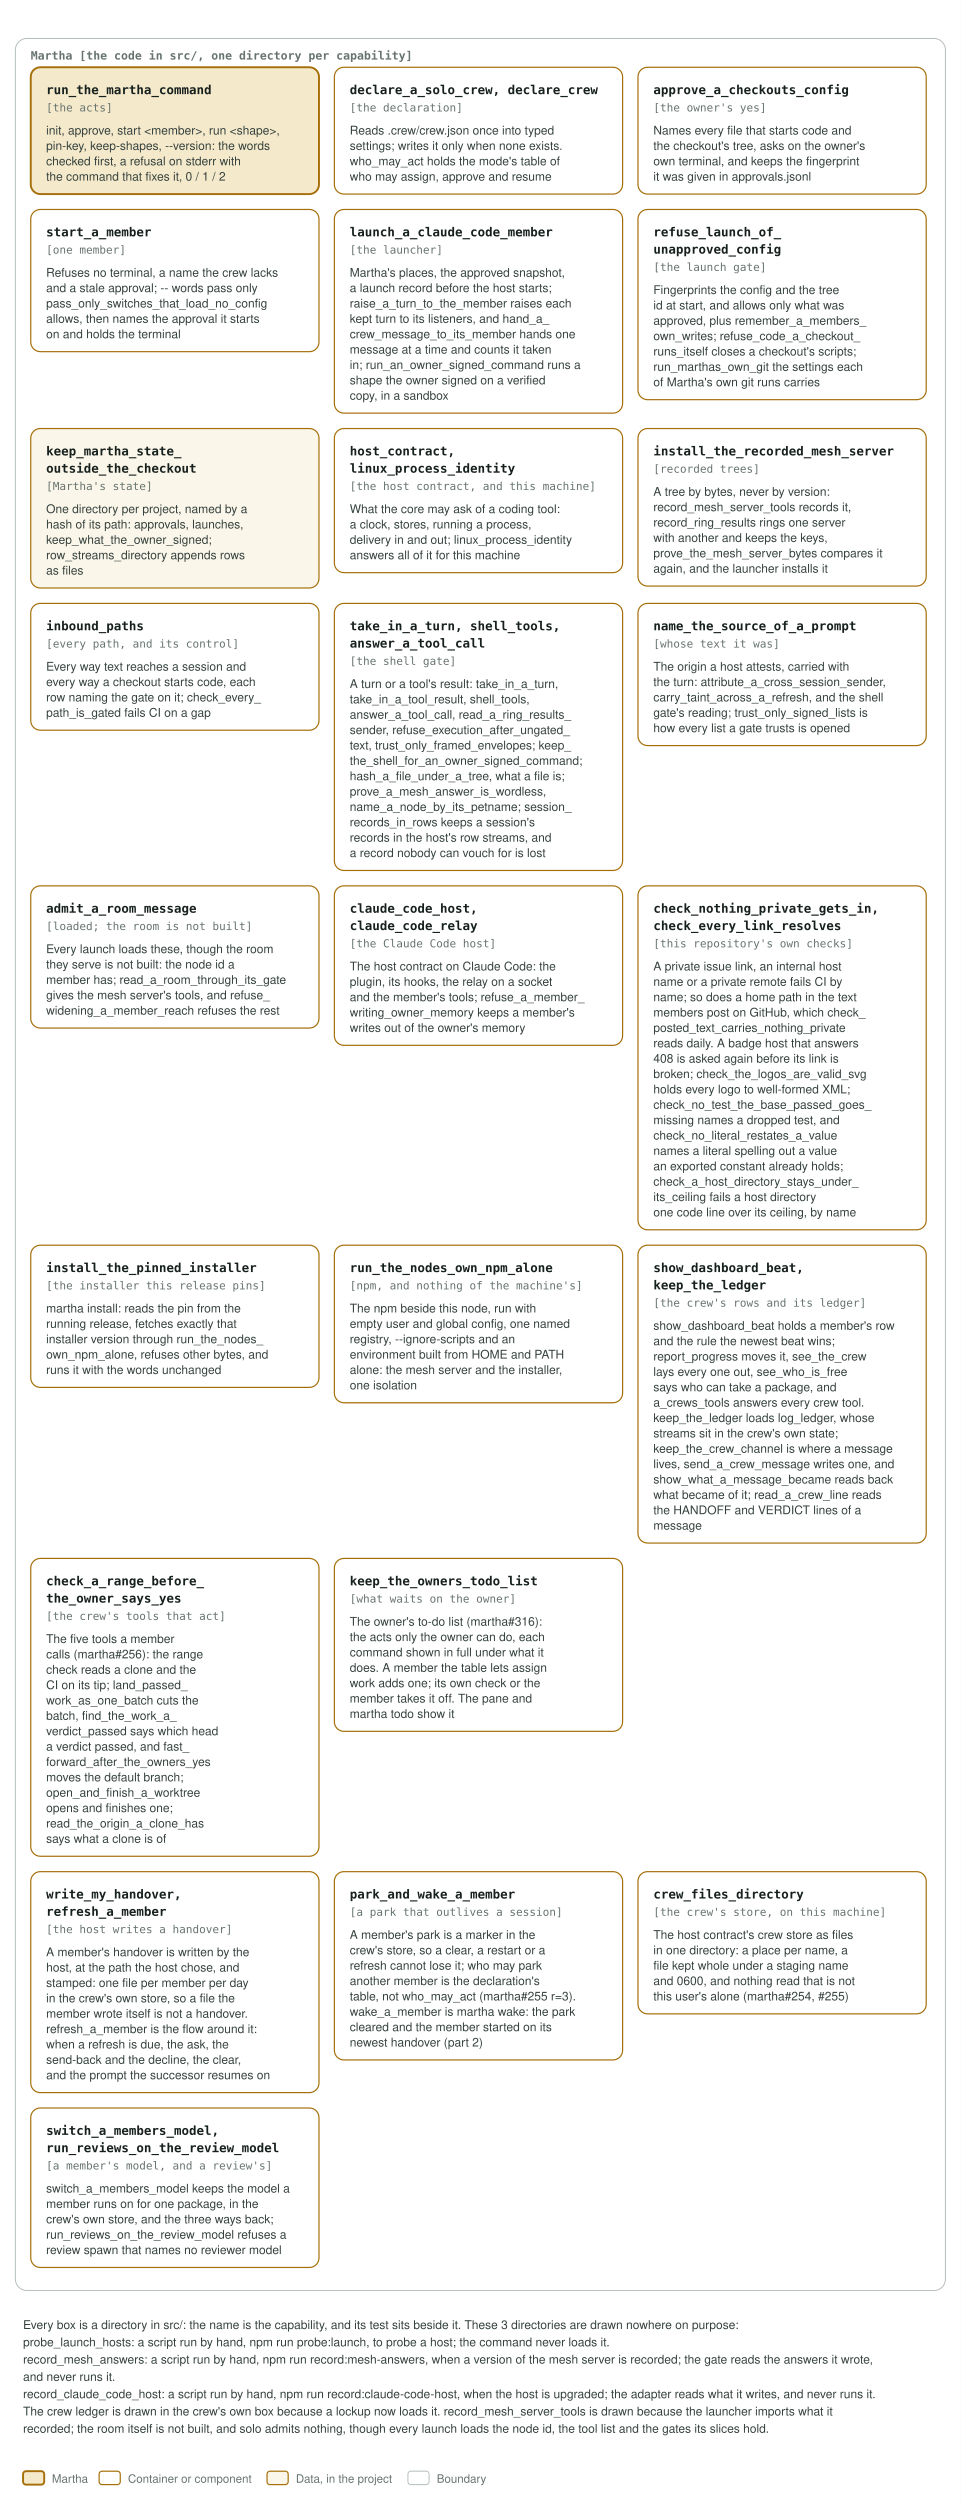
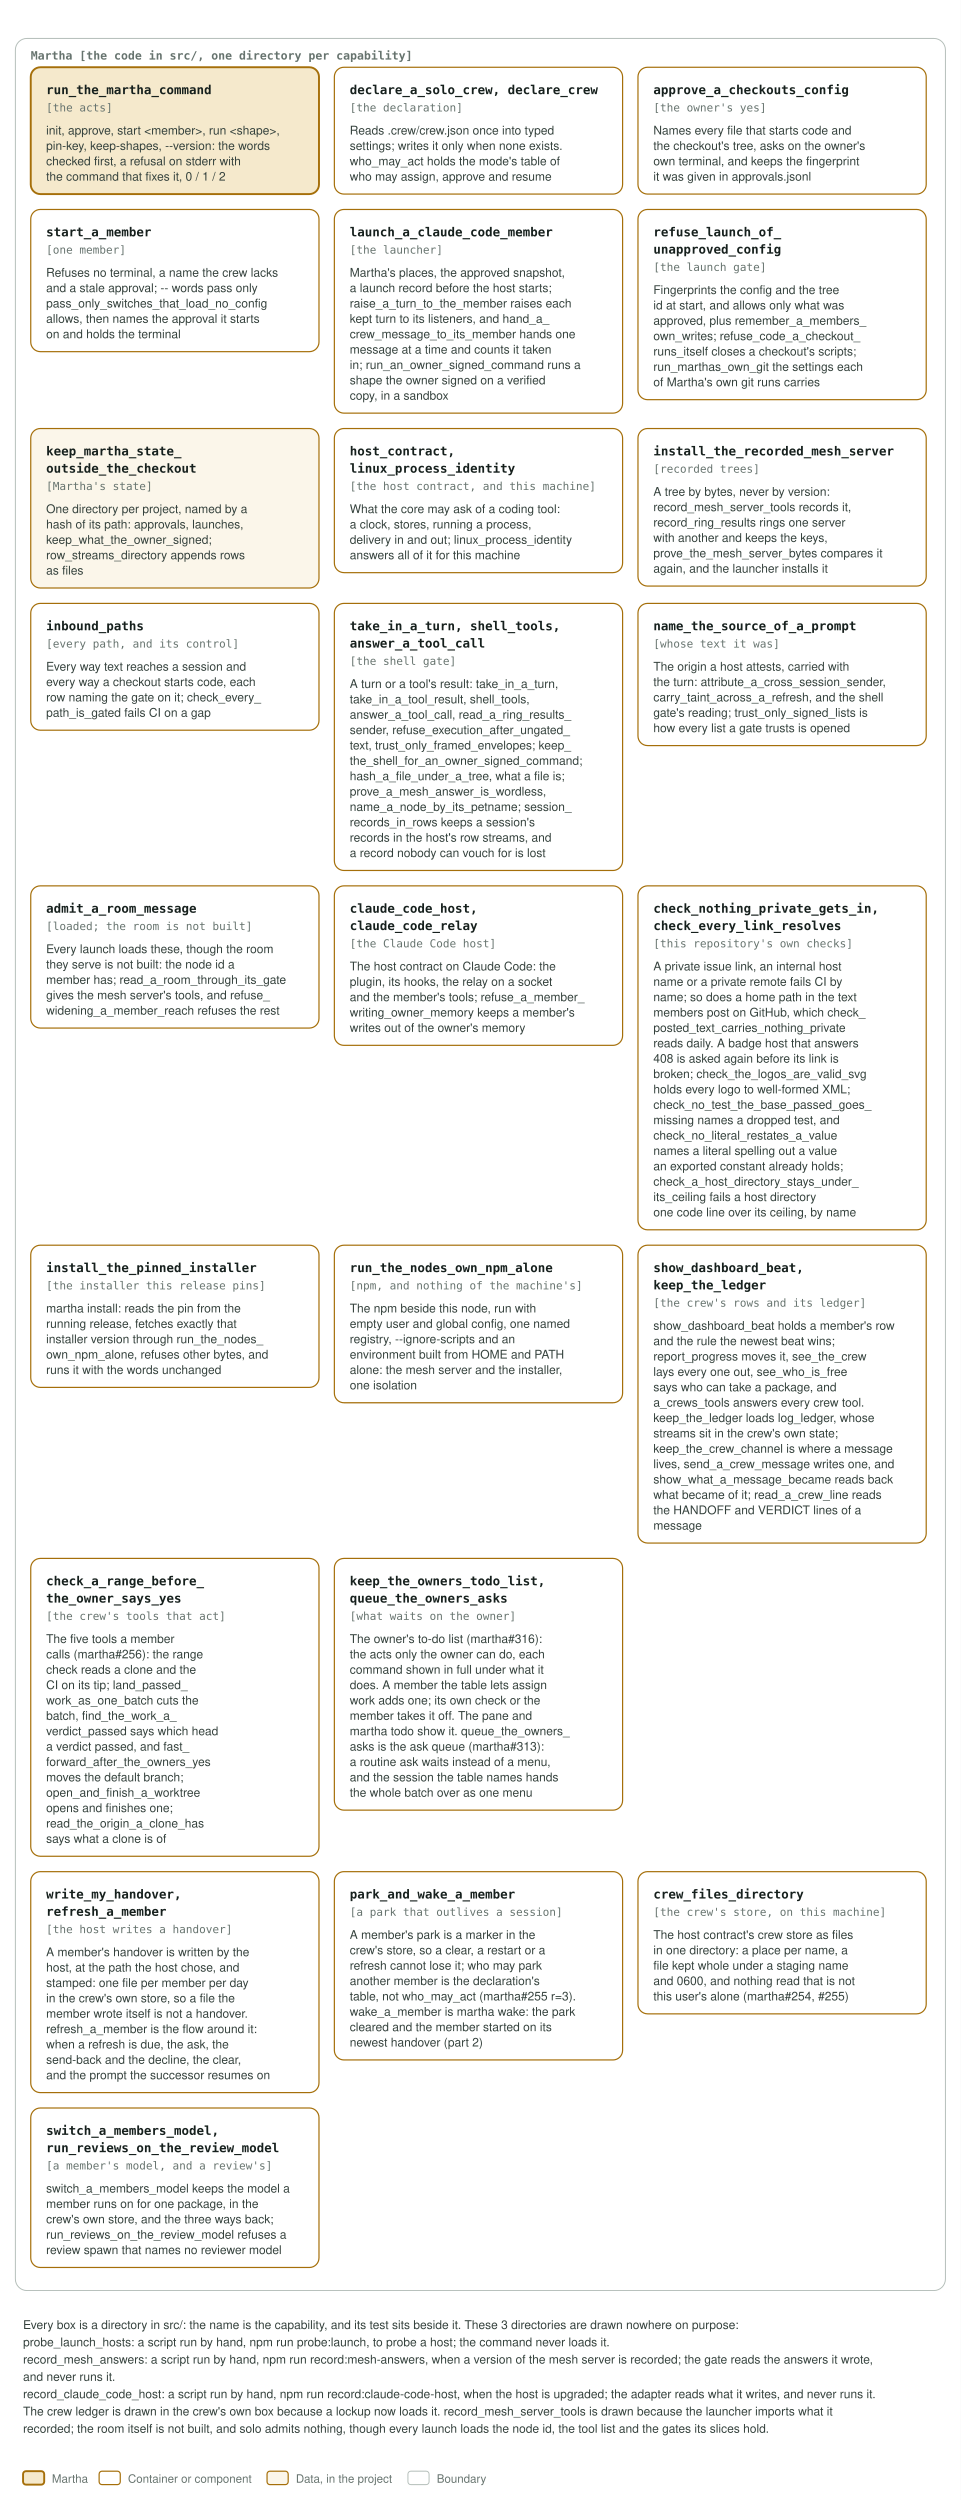
<svg xmlns="http://www.w3.org/2000/svg" viewBox="0 0 1000 2602" role="img" aria-label="Martha components">
  <style>
.t-name { font-family: "Atkinson Hyperlegible", "Segoe UI", system-ui, -apple-system, Helvetica, Arial, sans-serif; font-size: 15px; font-weight: 700; }
.t-desc { font-family: "Atkinson Hyperlegible", "Segoe UI", system-ui, -apple-system, Helvetica, Arial, sans-serif; font-size: 12.5px; }
.t-rel { font-family: "Atkinson Hyperlegible", "Segoe UI", system-ui, -apple-system, Helvetica, Arial, sans-serif; font-size: 11.5px; paint-order: stroke; stroke-width: 4px; stroke-linejoin: round; }
.t-code { font-family: "JetBrains Mono", ui-monospace, Menlo, Consolas, monospace; font-size: 13px; font-weight: 600; }
.t-type { font-family: "JetBrains Mono", ui-monospace, Menlo, Consolas, monospace; font-size: 11.5px; }
.t-bound { font-family: "JetBrains Mono", ui-monospace, Menlo, Consolas, monospace; font-size: 12px; font-weight: 600; }
.t-leg { font-family: "Atkinson Hyperlegible", "Segoe UI", system-ui, -apple-system, Helvetica, Arial, sans-serif; font-size: 12px; }
.edge { fill: none; stroke-width: 1.25; }
.edge-team { fill: none; stroke-width: 1.25; stroke-dasharray: 5 4; }
.bg { fill: #FFFFFF; }
.b-sys { fill: #F5E9CC; stroke: #A56F0A; stroke-width: 2; }
.b-per { fill: #E3EBF2; stroke: #3B5B7A; stroke-width: 1.25; }
.b-mac { fill: #E6E4EE; stroke: #5E5A78; stroke-width: 1.25; stroke-dasharray: 5 4; }
.b-ext { fill: #ECEFED; stroke: #8A9791; stroke-width: 1.25; }
.b-cmp { fill: #FFFFFF; stroke: #A56F0A; stroke-width: 1.25; }
.b-dat { fill: #FBF6EA; stroke: #A56F0A; stroke-width: 1.25; }
.b-team { fill: #FFFFFF; stroke: #5E5A78; stroke-width: 1.25; stroke-dasharray: 5 4; }
.b-later { fill: #F3F4F3; stroke: #8A9791; stroke-width: 1.25; stroke-dasharray: 5 4; }
.bound { fill: none; stroke: #B3BDB8; stroke-width: 1; }
.head { fill: #3B5B7A; }
.t-name, .t-code { fill: #16201D; }
.t-type, .t-bound, .t-leg { fill: #66736E; }
.t-desc { fill: #34413C; }
.t-rel { fill: #66736E; stroke: #FFFFFF; }
.edge, .edge-team { stroke: #8A9791; }
.arrowhead { fill: #8A9791; }
@media (prefers-color-scheme: dark) {
.bg { fill: #171F1C; }
.b-sys { fill: #3A2E13; stroke: #E3AA3C; }
.b-per { fill: #1D2A36; stroke: #8EB4D8; }
.b-mac { fill: #26243A; stroke: #A9A4C8; }
.b-ext { fill: #1C2421; stroke: #7D8B85; }
.b-cmp { fill: #171F1C; stroke: #E3AA3C; }
.b-dat { fill: #2A2414; stroke: #E3AA3C; }
.b-team { fill: #171F1C; stroke: #A9A4C8; }
.b-later { fill: #1C2421; stroke: #7D8B85; }
.bound { stroke: #4A5752; }
.head { fill: #8EB4D8; }
.t-name, .t-code { fill: #E6ECE9; }
.t-type, .t-bound, .t-leg { fill: #93A09A; }
.t-desc { fill: #C3CDC8; }
.t-rel { fill: #93A09A; stroke: #171F1C; }
.edge, .edge-team { stroke: #7D8B85; }
.arrowhead { fill: #7D8B85; }
}
</style>
  <defs>
    <marker id="a" viewBox="0 0 10 10" refX="9" refY="5" markerWidth="7" markerHeight="7" orient="auto-start-reverse">
      <path class="arrowhead" d="M0 0L10 5L0 10z" />
    </marker>
  </defs>
  <rect class="bg" x="0" y="0" width="1000" height="2602" />
  <rect class="b-sys" x="32" y="70" width="300" height="132" rx="10" />
  <text class="t-code" x="48" y="98">run_the_martha_command</text>
  <text class="t-type" x="48" y="116">[the acts]</text>
  <text class="t-desc" x="48" y="140">init, approve, start &lt;member&gt;, run &lt;shape&gt;,</text>
  <text class="t-desc" x="48" y="156">pin-key, keep-shapes, --version: the words</text>
  <text class="t-desc" x="48" y="172">checked first, a refusal on stderr with</text>
  <text class="t-desc" x="48" y="188">the command that fixes it, 0 / 1 / 2</text>
  <rect class="b-cmp" x="348" y="70" width="300" height="132" rx="10" />
  <text class="t-code" x="364" y="98">declare_a_solo_crew, declare_crew</text>
  <text class="t-type" x="364" y="116">[the declaration]</text>
  <text class="t-desc" x="364" y="140">Reads .crew/crew.json once into typed</text>
  <text class="t-desc" x="364" y="156">settings; writes it only when none exists.</text>
  <text class="t-desc" x="364" y="172">who_may_act holds the mode's table of</text>
  <text class="t-desc" x="364" y="188">who may assign, approve and resume</text>
  <rect class="b-cmp" x="664" y="70" width="300" height="132" rx="10" />
  <text class="t-code" x="680" y="98">approve_a_checkouts_config</text>
  <text class="t-type" x="680" y="116">[the owner's yes]</text>
  <text class="t-desc" x="680" y="140">Names every file that starts code and</text>
  <text class="t-desc" x="680" y="156">the checkout's tree, asks on the owner's</text>
  <text class="t-desc" x="680" y="172">own terminal, and keeps the fingerprint</text>
  <text class="t-desc" x="680" y="188">it was given in approvals.jsonl</text>
  <rect class="b-cmp" x="32" y="218" width="300" height="148" rx="10" />
  <text class="t-code" x="48" y="246">start_a_member</text>
  <text class="t-type" x="48" y="264">[one member]</text>
  <text class="t-desc" x="48" y="288">Refuses no terminal, a name the crew lacks</text>
  <text class="t-desc" x="48" y="304">and a stale approval; -- words pass only</text>
  <text class="t-desc" x="48" y="320">pass_only_switches_that_load_no_config</text>
  <text class="t-desc" x="48" y="336">allows, then names the approval it starts</text>
  <text class="t-desc" x="48" y="352">on and holds the terminal</text>
  <rect class="b-cmp" x="348" y="218" width="300" height="212" rx="10" />
  <text class="t-code" x="364" y="246">launch_a_claude_code_member</text>
  <text class="t-type" x="364" y="264">[the launcher]</text>
  <text class="t-desc" x="364" y="288">Martha's places, the approved snapshot,</text>
  <text class="t-desc" x="364" y="304">a launch record before the host starts;</text>
  <text class="t-desc" x="364" y="320">raise_a_turn_to_the_member raises each</text>
  <text class="t-desc" x="364" y="336">kept turn to its listeners, and hand_a_</text>
  <text class="t-desc" x="364" y="352">crew_message_to_its_member hands one</text>
  <text class="t-desc" x="364" y="368">message at a time and counts it taken</text>
  <text class="t-desc" x="364" y="384">in; run_an_owner_signed_command runs a</text>
  <text class="t-desc" x="364" y="400">shape the owner signed on a verified</text>
  <text class="t-desc" x="364" y="416">copy, in a sandbox</text>
  <rect class="b-cmp" x="664" y="218" width="300" height="198" rx="10" />
  <text class="t-code" x="680" y="246">refuse_launch_of_</text>
  <text class="t-code" x="680" y="264">unapproved_config</text>
  <text class="t-type" x="680" y="282">[the launch gate]</text>
  <text class="t-desc" x="680" y="306">Fingerprints the config and the tree</text>
  <text class="t-desc" x="680" y="322">id at start, and allows only what was</text>
  <text class="t-desc" x="680" y="338">approved, plus remember_a_members_</text>
  <text class="t-desc" x="680" y="354">own_writes; refuse_code_a_checkout_</text>
  <text class="t-desc" x="680" y="370">runs_itself closes a checkout's scripts;</text>
  <text class="t-desc" x="680" y="386">run_marthas_own_git the settings each</text>
  <text class="t-desc" x="680" y="402">of Martha's own git runs carries</text>
  <rect class="b-dat" x="32" y="446" width="300" height="166" rx="10" />
  <text class="t-code" x="48" y="474">keep_martha_state_</text>
  <text class="t-code" x="48" y="492">outside_the_checkout</text>
  <text class="t-type" x="48" y="510">[Martha's state]</text>
  <text class="t-desc" x="48" y="534">One directory per project, named by a</text>
  <text class="t-desc" x="48" y="550">hash of its path: approvals, launches,</text>
  <text class="t-desc" x="48" y="566">keep_what_the_owner_signed;</text>
  <text class="t-desc" x="48" y="582">row_streams_directory appends rows</text>
  <text class="t-desc" x="48" y="598">as files</text>
  <rect class="b-cmp" x="348" y="446" width="300" height="150" rx="10" />
  <text class="t-code" x="364" y="474">host_contract,</text>
  <text class="t-code" x="364" y="492">linux_process_identity</text>
  <text class="t-type" x="364" y="510">[the host contract, and this machine]</text>
  <text class="t-desc" x="364" y="534">What the core may ask of a coding tool:</text>
  <text class="t-desc" x="364" y="550">a clock, stores, running a process,</text>
  <text class="t-desc" x="364" y="566">delivery in and out; linux_process_identity</text>
  <text class="t-desc" x="364" y="582">answers all of it for this machine</text>
  <rect class="b-cmp" x="664" y="446" width="300" height="164" rx="10" />
  <text class="t-code" x="680" y="474">install_the_recorded_mesh_server</text>
  <text class="t-type" x="680" y="492">[recorded trees]</text>
  <text class="t-desc" x="680" y="516">A tree by bytes, never by version:</text>
  <text class="t-desc" x="680" y="532">record_mesh_server_tools records it,</text>
  <text class="t-desc" x="680" y="548">record_ring_results rings one server</text>
  <text class="t-desc" x="680" y="564">with another and keeps the keys,</text>
  <text class="t-desc" x="680" y="580">prove_the_mesh_server_bytes compares it</text>
  <text class="t-desc" x="680" y="596">again, and the launcher installs it</text>
  <rect class="b-cmp" x="32" y="628" width="300" height="132" rx="10" />
  <text class="t-code" x="48" y="656">inbound_paths</text>
  <text class="t-type" x="48" y="674">[every path, and its control]</text>
  <text class="t-desc" x="48" y="698">Every way text reaches a session and</text>
  <text class="t-desc" x="48" y="714">every way a checkout starts code, each</text>
  <text class="t-desc" x="48" y="730">row naming the gate on it; check_every_</text>
  <text class="t-desc" x="48" y="746">path_is_gated fails CI on a gap</text>
  <rect class="b-cmp" x="348" y="628" width="300" height="278" rx="10" />
  <text class="t-code" x="364" y="656">take_in_a_turn, shell_tools,</text>
  <text class="t-code" x="364" y="674">answer_a_tool_call</text>
  <text class="t-type" x="364" y="692">[the shell gate]</text>
  <text class="t-desc" x="364" y="716">A turn or a tool's result: take_in_a_turn,</text>
  <text class="t-desc" x="364" y="732">take_in_a_tool_result, shell_tools,</text>
  <text class="t-desc" x="364" y="748">answer_a_tool_call, read_a_ring_results_</text>
  <text class="t-desc" x="364" y="764">sender, refuse_execution_after_ungated_</text>
  <text class="t-desc" x="364" y="780">text, trust_only_framed_envelopes; keep_</text>
  <text class="t-desc" x="364" y="796">the_shell_for_an_owner_signed_command;</text>
  <text class="t-desc" x="364" y="812">hash_a_file_under_a_tree, what a file is;</text>
  <text class="t-desc" x="364" y="828">prove_a_mesh_answer_is_wordless,</text>
  <text class="t-desc" x="364" y="844">name_a_node_by_its_petname; session_</text>
  <text class="t-desc" x="364" y="860">records_in_rows keeps a session's</text>
  <text class="t-desc" x="364" y="876">records in the host's row streams, and</text>
  <text class="t-desc" x="364" y="892">a record nobody can vouch for is lost</text>
  <rect class="b-cmp" x="664" y="628" width="300" height="148" rx="10" />
  <text class="t-code" x="680" y="656">name_the_source_of_a_prompt</text>
  <text class="t-type" x="680" y="674">[whose text it was]</text>
  <text class="t-desc" x="680" y="698">The origin a host attests, carried with</text>
  <text class="t-desc" x="680" y="714">the turn: attribute_a_cross_session_sender,</text>
  <text class="t-desc" x="680" y="730">carry_taint_across_a_refresh, and the shell</text>
  <text class="t-desc" x="680" y="746">gate's reading; trust_only_signed_lists is</text>
  <text class="t-desc" x="680" y="762">how every list a gate trusts is opened</text>
  <rect class="b-cmp" x="32" y="922" width="300" height="148" rx="10" />
  <text class="t-code" x="48" y="950">admit_a_room_message</text>
  <text class="t-type" x="48" y="968">[loaded; the room is not built]</text>
  <text class="t-desc" x="48" y="992">Every launch loads these, though the room</text>
  <text class="t-desc" x="48" y="1008">they serve is not built: the node id a</text>
  <text class="t-desc" x="48" y="1024">member has; read_a_room_through_its_gate</text>
  <text class="t-desc" x="48" y="1040">gives the mesh server's tools, and refuse_</text>
  <text class="t-desc" x="48" y="1056">widening_a_member_reach refuses the rest</text>
  <rect class="b-cmp" x="348" y="922" width="300" height="166" rx="10" />
  <text class="t-code" x="364" y="950">claude_code_host,</text>
  <text class="t-code" x="364" y="968">claude_code_relay</text>
  <text class="t-type" x="364" y="986">[the Claude Code host]</text>
  <text class="t-desc" x="364" y="1010">The host contract on Claude Code: the</text>
  <text class="t-desc" x="364" y="1026">plugin, its hooks, the relay on a socket</text>
  <text class="t-desc" x="364" y="1042">and the member's tools; refuse_a_member_</text>
  <text class="t-desc" x="364" y="1058">writing_owner_memory keeps a member's</text>
  <text class="t-desc" x="364" y="1074">writes out of the owner's memory</text>
  <rect class="b-cmp" x="664" y="922" width="300" height="358" rx="10" />
  <text class="t-code" x="680" y="950">check_nothing_private_gets_in,</text>
  <text class="t-code" x="680" y="968">check_every_link_resolves</text>
  <text class="t-type" x="680" y="986">[this repository's own checks]</text>
  <text class="t-desc" x="680" y="1010">A private issue link, an internal host</text>
  <text class="t-desc" x="680" y="1026">name or a private remote fails CI by</text>
  <text class="t-desc" x="680" y="1042">name; so does a home path in the text</text>
  <text class="t-desc" x="680" y="1058">members post on GitHub, which check_</text>
  <text class="t-desc" x="680" y="1074">posted_text_carries_nothing_private</text>
  <text class="t-desc" x="680" y="1090">reads daily. A badge host that answers</text>
  <text class="t-desc" x="680" y="1106">408 is asked again before its link is</text>
  <text class="t-desc" x="680" y="1122">broken; check_the_logos_are_valid_svg</text>
  <text class="t-desc" x="680" y="1138">holds every logo to well-formed XML;</text>
  <text class="t-desc" x="680" y="1154">check_no_test_the_base_passed_goes_</text>
  <text class="t-desc" x="680" y="1170">missing names a dropped test, and</text>
  <text class="t-desc" x="680" y="1186">check_no_literal_restates_a_value</text>
  <text class="t-desc" x="680" y="1202">names a literal spelling out a value</text>
  <text class="t-desc" x="680" y="1218">an exported constant already holds;</text>
  <text class="t-desc" x="680" y="1234">check_a_host_directory_stays_under_</text>
  <text class="t-desc" x="680" y="1250">its_ceiling fails a host directory</text>
  <text class="t-desc" x="680" y="1266">one code line over its ceiling, by name</text>
  <rect class="b-cmp" x="32" y="1296" width="300" height="148" rx="10" />
  <text class="t-code" x="48" y="1324">install_the_pinned_installer</text>
  <text class="t-type" x="48" y="1342">[the installer this release pins]</text>
  <text class="t-desc" x="48" y="1366">martha install: reads the pin from the</text>
  <text class="t-desc" x="48" y="1382">running release, fetches exactly that</text>
  <text class="t-desc" x="48" y="1398">installer version through run_the_nodes_</text>
  <text class="t-desc" x="48" y="1414">own_npm_alone, refuses other bytes, and</text>
  <text class="t-desc" x="48" y="1430">runs it with the words unchanged</text>
  <rect class="b-cmp" x="348" y="1296" width="300" height="164" rx="10" />
  <text class="t-code" x="364" y="1324">run_the_nodes_own_npm_alone</text>
  <text class="t-type" x="364" y="1342">[npm, and nothing of the machine's]</text>
  <text class="t-desc" x="364" y="1366">The npm beside this node, run with</text>
  <text class="t-desc" x="364" y="1382">empty user and global config, one named</text>
  <text class="t-desc" x="364" y="1398">registry, --ignore-scripts and an</text>
  <text class="t-desc" x="364" y="1414">environment built from HOME and PATH</text>
  <text class="t-desc" x="364" y="1430">alone: the mesh server and the installer,</text>
  <text class="t-desc" x="364" y="1446">one isolation</text>
  <rect class="b-cmp" x="664" y="1296" width="300" height="310" rx="10" />
  <text class="t-code" x="680" y="1324">show_dashboard_beat,</text>
  <text class="t-code" x="680" y="1342">keep_the_ledger</text>
  <text class="t-type" x="680" y="1360">[the crew's rows and its ledger]</text>
  <text class="t-desc" x="680" y="1384">show_dashboard_beat holds a member's row</text>
  <text class="t-desc" x="680" y="1400">and the rule the newest beat wins;</text>
  <text class="t-desc" x="680" y="1416">report_progress moves it, see_the_crew</text>
  <text class="t-desc" x="680" y="1432">lays every one out, see_who_is_free</text>
  <text class="t-desc" x="680" y="1448">says who can take a package, and</text>
  <text class="t-desc" x="680" y="1464">a_crews_tools answers every crew tool.</text>
  <text class="t-desc" x="680" y="1480">keep_the_ledger loads log_ledger, whose</text>
  <text class="t-desc" x="680" y="1496">streams sit in the crew's own state;</text>
  <text class="t-desc" x="680" y="1512">keep_the_crew_channel is where a message</text>
  <text class="t-desc" x="680" y="1528">lives, send_a_crew_message writes one, and</text>
  <text class="t-desc" x="680" y="1544">show_what_a_message_became reads back</text>
  <text class="t-desc" x="680" y="1560">what became of it; read_a_crew_line reads</text>
  <text class="t-desc" x="680" y="1576">the HANDOFF and VERDICT lines of a</text>
  <text class="t-desc" x="680" y="1592">message</text>
  <rect class="b-cmp" x="32" y="1622" width="300" height="310" rx="10" />
  <text class="t-code" x="48" y="1650">check_a_range_before_</text>
  <text class="t-code" x="48" y="1668">the_owner_says_yes</text>
  <text class="t-type" x="48" y="1686">[the crew's tools that act]</text>
  <text class="t-desc" x="48" y="1710">The five tools a member</text>
  <text class="t-desc" x="48" y="1726">calls (martha#256): the range</text>
  <text class="t-desc" x="48" y="1742">check reads a clone and the</text>
  <text class="t-desc" x="48" y="1758">CI on its tip; land_passed_</text>
  <text class="t-desc" x="48" y="1774">work_as_one_batch cuts the</text>
  <text class="t-desc" x="48" y="1790">batch, find_the_work_a_</text>
  <text class="t-desc" x="48" y="1806">verdict_passed says which head</text>
  <text class="t-desc" x="48" y="1822">a verdict passed, and fast_</text>
  <text class="t-desc" x="48" y="1838">forward_after_the_owners_yes</text>
  <text class="t-desc" x="48" y="1854">moves the default branch;</text>
  <text class="t-desc" x="48" y="1870">open_and_finish_a_worktree</text>
  <text class="t-desc" x="48" y="1886">opens and finishes one;</text>
  <text class="t-desc" x="48" y="1902">read_the_origin_a_clone_has</text>
  <text class="t-desc" x="48" y="1918">says what a clone is of</text>
-   <rect class="b-cmp" x="348" y="1622" width="300" height="180" rx="10" />
-   <text class="t-code" x="364" y="1650">keep_the_owners_todo_list</text>
-   <text class="t-type" x="364" y="1668">[what waits on the owner]</text>
-   <text class="t-desc" x="364" y="1692">The owner's to-do list (martha#316):</text>
-   <text class="t-desc" x="364" y="1708">the acts only the owner can do, each</text>
-   <text class="t-desc" x="364" y="1724">command shown in full under what it</text>
-   <text class="t-desc" x="364" y="1740">does. A member the table lets assign</text>
-   <text class="t-desc" x="364" y="1756">work adds one; its own check or the</text>
-   <text class="t-desc" x="364" y="1772">member takes it off. The pane and</text>
-   <text class="t-desc" x="364" y="1788">martha todo show it</text>
+   <rect class="b-cmp" x="348" y="1622" width="300" height="262" rx="10" />
+   <text class="t-code" x="364" y="1650">keep_the_owners_todo_list,</text>
+   <text class="t-code" x="364" y="1668">queue_the_owners_asks</text>
+   <text class="t-type" x="364" y="1686">[what waits on the owner]</text>
+   <text class="t-desc" x="364" y="1710">The owner's to-do list (martha#316):</text>
+   <text class="t-desc" x="364" y="1726">the acts only the owner can do, each</text>
+   <text class="t-desc" x="364" y="1742">command shown in full under what it</text>
+   <text class="t-desc" x="364" y="1758">does. A member the table lets assign</text>
+   <text class="t-desc" x="364" y="1774">work adds one; its own check or the</text>
+   <text class="t-desc" x="364" y="1790">member takes it off. The pane and</text>
+   <text class="t-desc" x="364" y="1806">martha todo show it. queue_the_owners_</text>
+   <text class="t-desc" x="364" y="1822">asks is the ask queue (martha#313):</text>
+   <text class="t-desc" x="364" y="1838">a routine ask waits instead of a menu,</text>
+   <text class="t-desc" x="364" y="1854">and the session the table names hands</text>
+   <text class="t-desc" x="364" y="1870">the whole batch over as one menu</text>
  <rect class="b-cmp" x="32" y="1948" width="300" height="230" rx="10" />
  <text class="t-code" x="48" y="1976">write_my_handover,</text>
  <text class="t-code" x="48" y="1994">refresh_a_member</text>
  <text class="t-type" x="48" y="2012">[the host writes a handover]</text>
  <text class="t-desc" x="48" y="2036">A member's handover is written by the</text>
  <text class="t-desc" x="48" y="2052">host, at the path the host chose, and</text>
  <text class="t-desc" x="48" y="2068">stamped: one file per member per day</text>
  <text class="t-desc" x="48" y="2084">in the crew's own store, so a file the</text>
  <text class="t-desc" x="48" y="2100">member wrote itself is not a handover.</text>
  <text class="t-desc" x="48" y="2116">refresh_a_member is the flow around it:</text>
  <text class="t-desc" x="48" y="2132">when a refresh is due, the ask, the</text>
  <text class="t-desc" x="48" y="2148">send-back and the decline, the clear,</text>
  <text class="t-desc" x="48" y="2164">and the prompt the successor resumes on</text>
  <rect class="b-cmp" x="348" y="1948" width="300" height="196" rx="10" />
  <text class="t-code" x="364" y="1976">park_and_wake_a_member</text>
  <text class="t-type" x="364" y="1994">[a park that outlives a session]</text>
  <text class="t-desc" x="364" y="2018">A member's park is a marker in the</text>
  <text class="t-desc" x="364" y="2034">crew's store, so a clear, a restart or a</text>
  <text class="t-desc" x="364" y="2050">refresh cannot lose it; who may park</text>
  <text class="t-desc" x="364" y="2066">another member is the declaration's</text>
  <text class="t-desc" x="364" y="2082">table, not who_may_act (martha#255 r=3).</text>
  <text class="t-desc" x="364" y="2098">wake_a_member is martha wake: the park</text>
  <text class="t-desc" x="364" y="2114">cleared and the member started on its</text>
  <text class="t-desc" x="364" y="2130">newest handover (part 2)</text>
  <rect class="b-cmp" x="664" y="1948" width="300" height="148" rx="10" />
  <text class="t-code" x="680" y="1976">crew_files_directory</text>
  <text class="t-type" x="680" y="1994">[the crew's store, on this machine]</text>
  <text class="t-desc" x="680" y="2018">The host contract's crew store as files</text>
  <text class="t-desc" x="680" y="2034">in one directory: a place per name, a</text>
  <text class="t-desc" x="680" y="2050">file kept whole under a staging name</text>
  <text class="t-desc" x="680" y="2066">and 0600, and nothing read that is not</text>
  <text class="t-desc" x="680" y="2082">this user's alone (martha#254, #255)</text>
  <rect class="b-cmp" x="32" y="2194" width="300" height="166" rx="10" />
  <text class="t-code" x="48" y="2222">switch_a_members_model,</text>
  <text class="t-code" x="48" y="2240">run_reviews_on_the_review_model</text>
  <text class="t-type" x="48" y="2258">[a member's model, and a review's]</text>
  <text class="t-desc" x="48" y="2282">switch_a_members_model keeps the model a</text>
  <text class="t-desc" x="48" y="2298">member runs on for one package, in the</text>
  <text class="t-desc" x="48" y="2314">crew's own store, and the three ways back;</text>
  <text class="t-desc" x="48" y="2330">run_reviews_on_the_review_model refuses a</text>
  <text class="t-desc" x="48" y="2346">review spawn that names no reviewer model</text>
  <rect class="bound" x="16" y="40" width="968" height="2344" rx="12" />
  <text class="t-bound" x="32" y="62">Martha [the code in src/, one directory per capability]</text>
  <text class="t-desc" x="24" y="2424">Every box is a directory in src/: the name is the capability, and its test sits beside it. These 3 directories are drawn nowhere on purpose:</text>
  <text class="t-desc" x="24" y="2442">probe_launch_hosts: a script run by hand, npm run probe:launch, to probe a host; the command never loads it.</text>
  <text class="t-desc" x="24" y="2460">record_mesh_answers: a script run by hand, npm run record:mesh-answers, when a version of the mesh server is recorded; the gate reads the answers it wrote,</text>
  <text class="t-desc" x="24" y="2478">and never runs it.</text>
  <text class="t-desc" x="24" y="2496">record_claude_code_host: a script run by hand, npm run record:claude-code-host, when the host is upgraded; the adapter reads what it writes, and never runs it.</text>
  <text class="t-desc" x="24" y="2514">The crew ledger is drawn in the crew's own box because a lockup now loads it. record_mesh_server_tools is drawn because the launcher imports what it</text>
  <text class="t-desc" x="24" y="2532">recorded; the room itself is not built, and solo admits nothing, though every launch loads the node id, the tool list and the gates its slices hold.</text>
  <rect class="b-sys" x="24" y="2572" width="22" height="14" rx="3" />
  <text class="t-leg" x="54" y="2584">Martha</text>
  <rect class="b-cmp" x="103.168" y="2572" width="22" height="14" rx="3" />
  <text class="t-leg" x="133.168" y="2584">Container or component</text>
  <rect class="b-dat" x="277.94" y="2572" width="22" height="14" rx="3" />
  <text class="t-leg" x="307.94" y="2584">Data, in the project</text>
  <rect class="bound" x="424.572" y="2572" width="22" height="14" rx="3" />
  <text class="t-leg" x="454.572" y="2584">Boundary</text>
</svg>
